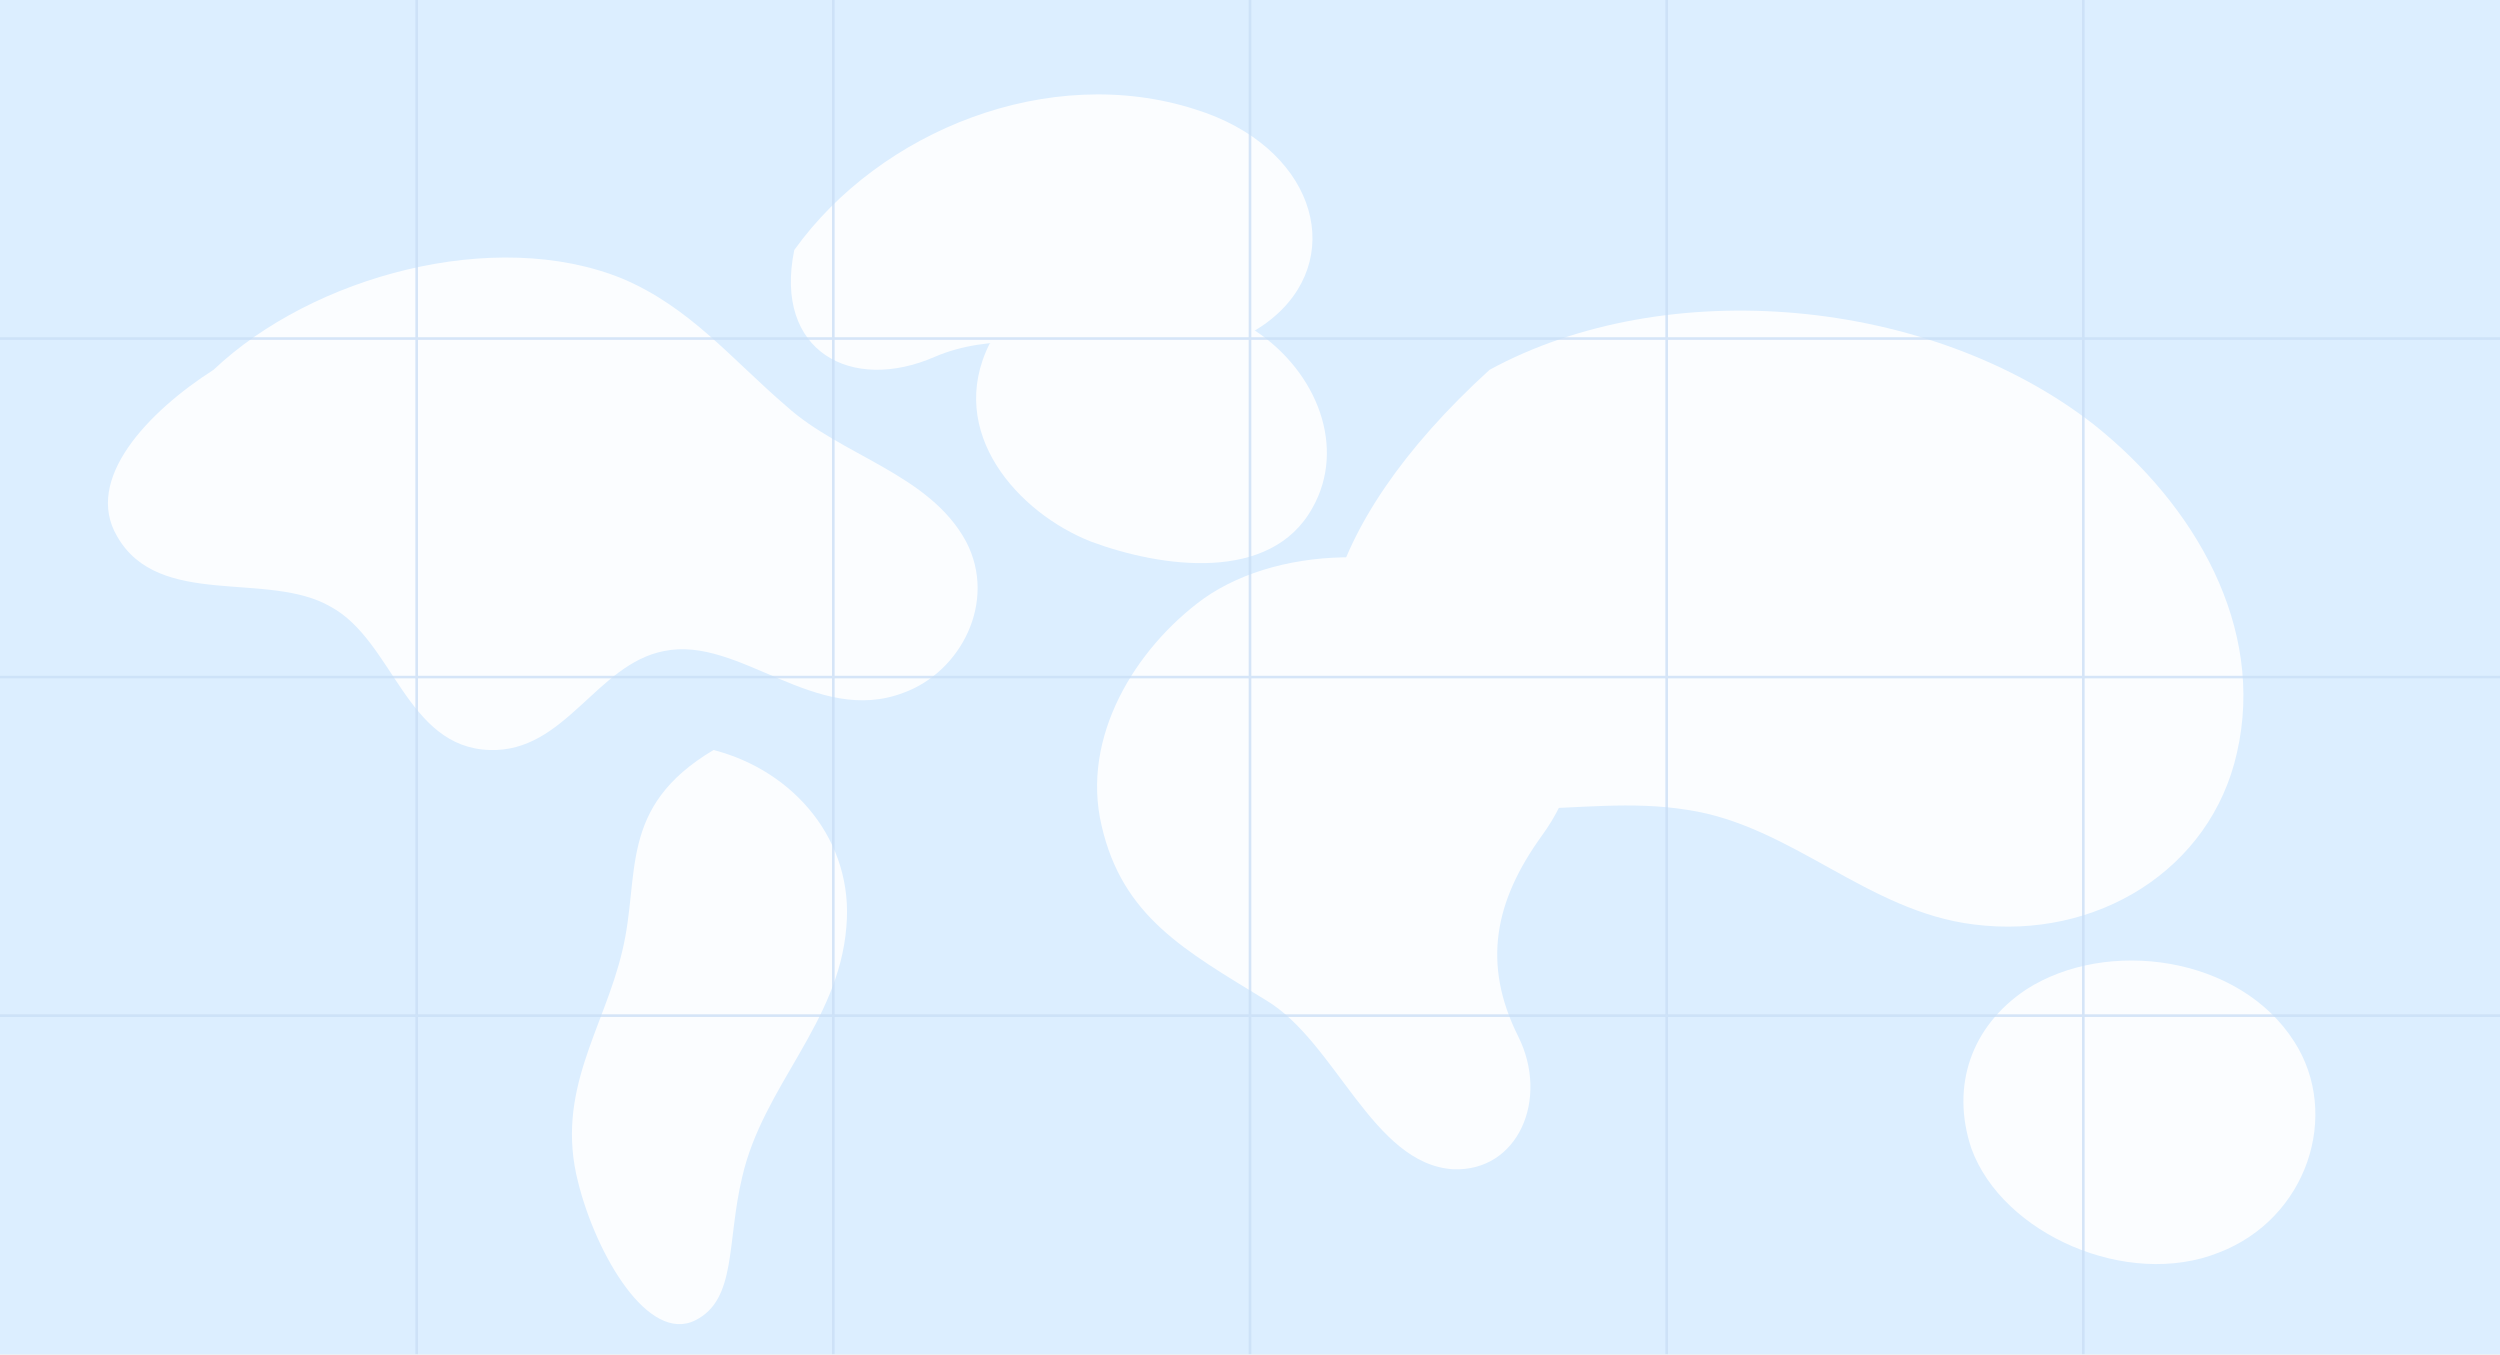
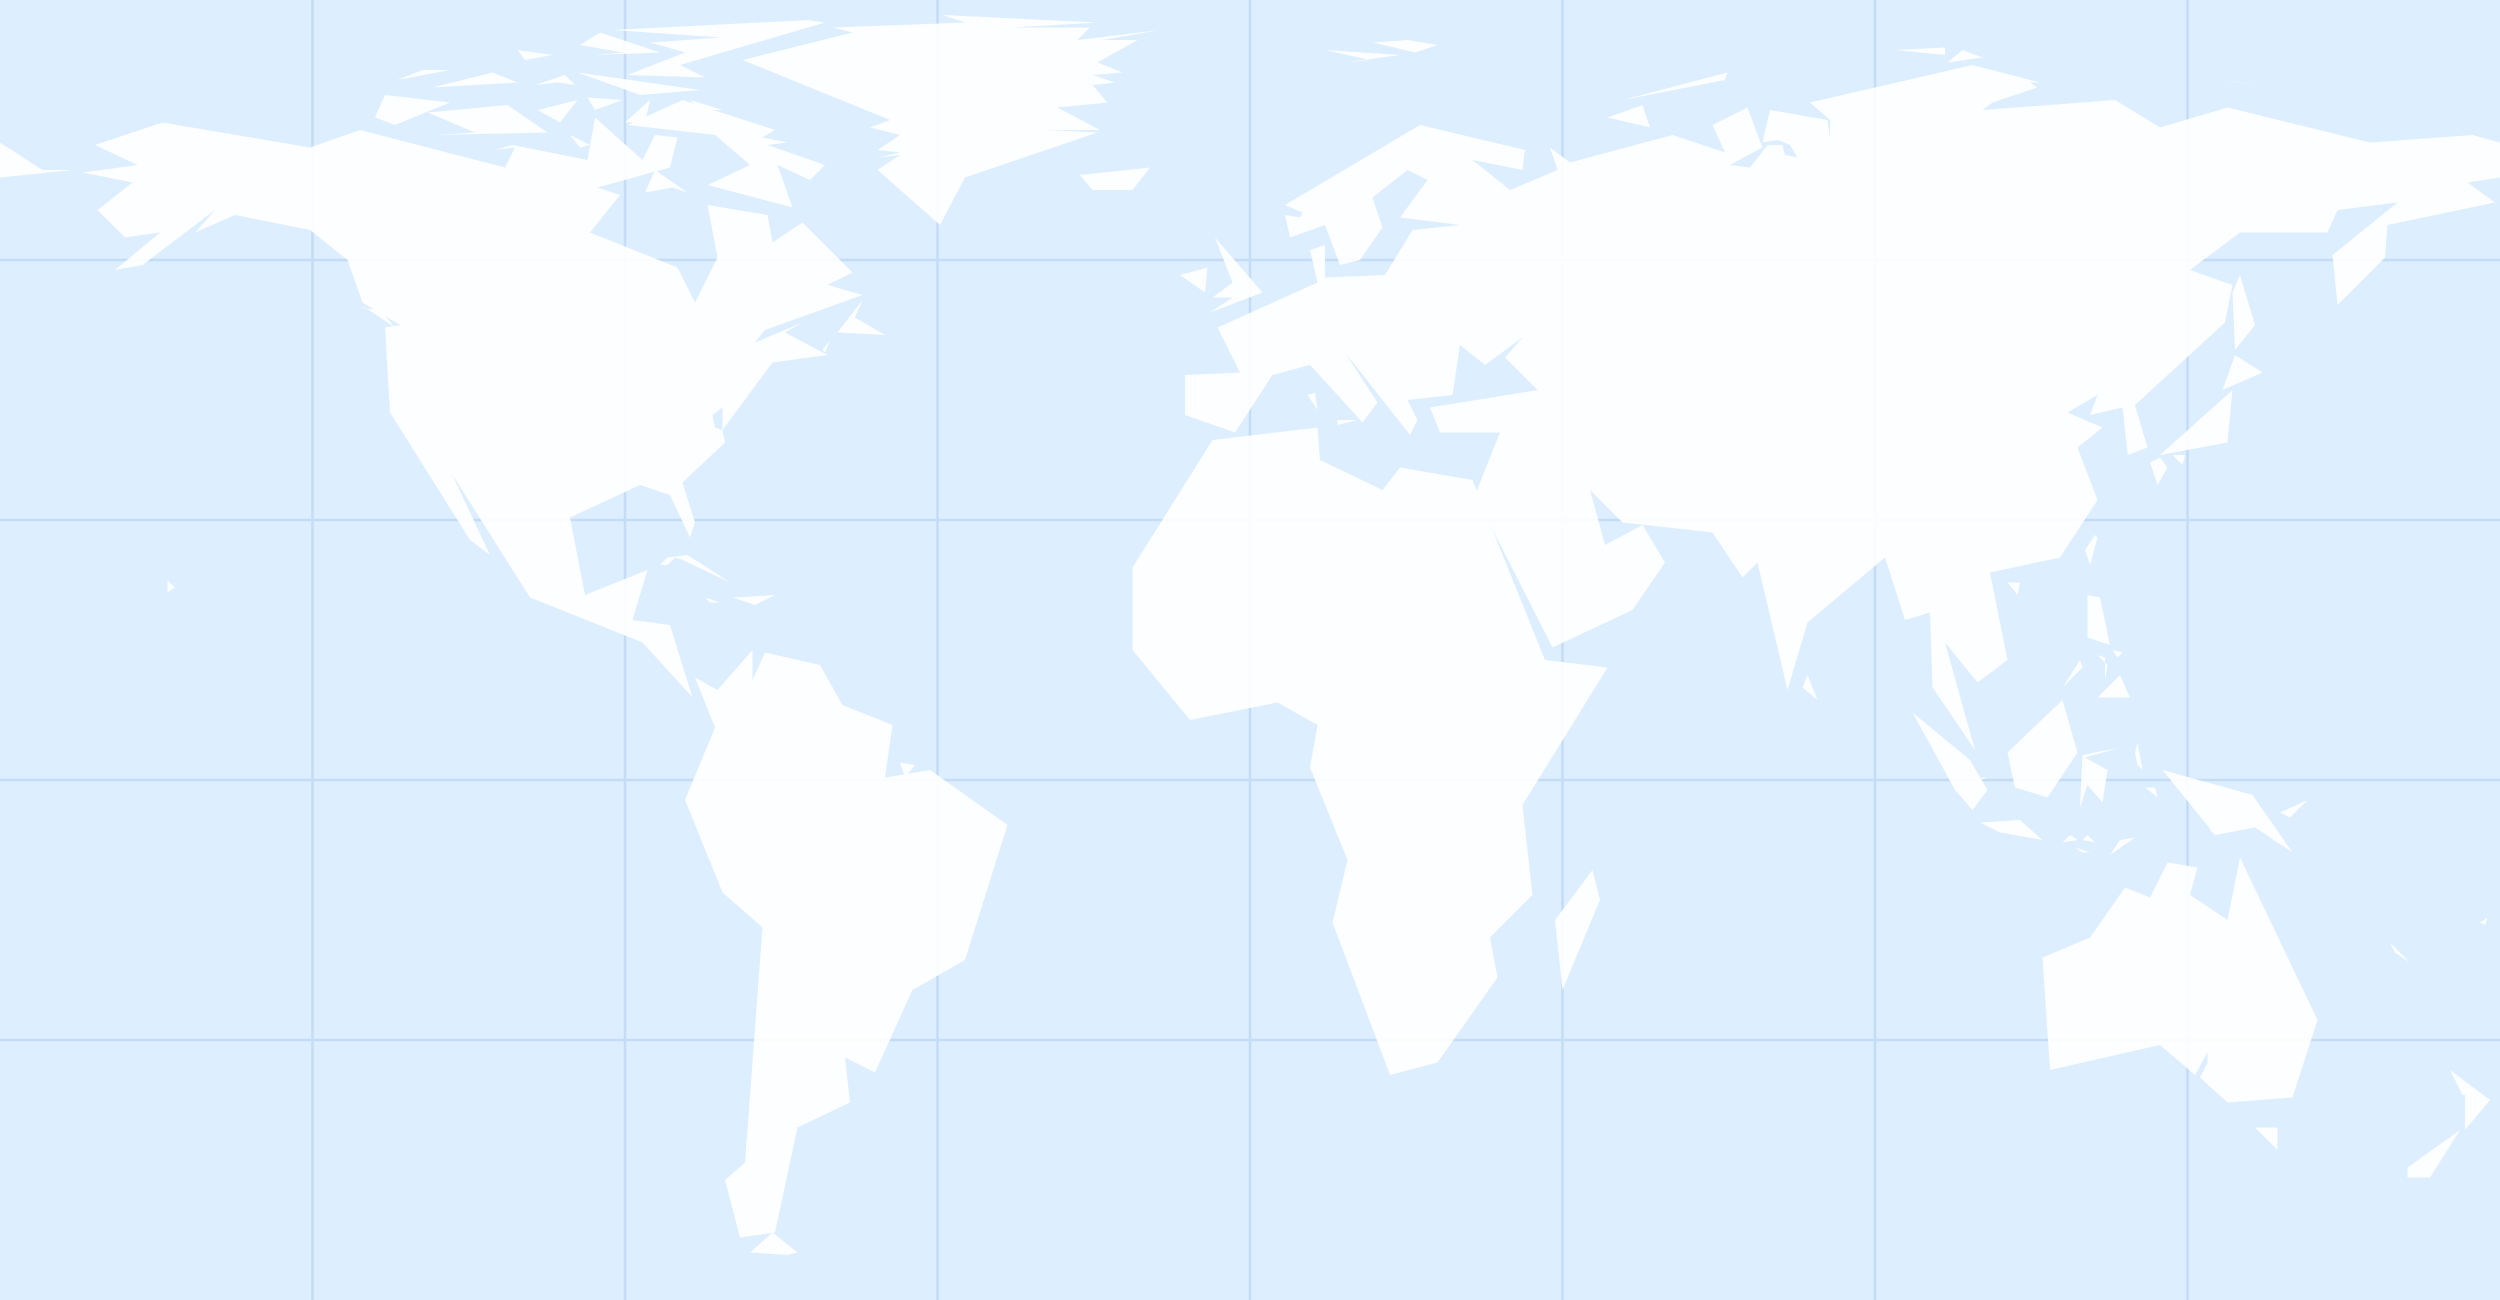
- <svg xmlns="http://www.w3.org/2000/svg" viewBox="0 0 960 520" role="img" aria-label="Soft world map background">
-   <rect width="960" height="520" fill="#dceeff" />
-   <g fill="#ffffff" opacity="0.88">
-     <path d="M82 142c38-36 108-55 157-35 26 11 42 31 63 49 21 19 55 26 69 52 12 23-2 50-24 58-34 13-63-22-92-16-26 5-38 39-67 38-32-1-37-42-61-55-24-14-66 1-82-27-13-22 12-48 37-64z" />
-     <path d="M274 288c31 8 54 35 51 68-3 37-32 61-40 96-6 25-2 47-18 55-18 9-38-25-45-53-9-35 10-59 17-89 7-29-2-55 35-77z" />
-     <path d="M380 132c27-24 72-25 102-5 24 16 35 45 22 68-16 29-58 23-85 13-28-11-56-42-39-76z" />
-     <path d="M462 230c31-22 84-21 117 1 31 21 35 60 13 90-18 25-23 49-9 77 12 24 0 52-25 51-31-2-45-49-72-65-31-19-55-32-63-67-8-34 13-68 39-87z" />
-     <path d="M572 142c68-37 169-28 232 21 39 31 66 78 55 126-10 45-54 72-101 66-41-5-70-38-110-44-43-7-84 12-119-18-36-31-24-90 43-151z" />
-     <path d="M778 380c31-20 82-13 103 20 18 28 5 68-29 81-35 14-83-7-95-40-8-24 0-47 21-61z" />
-     <path d="M305 96c33-46 98-72 154-54 45 14 58 55 31 79-35 31-89-2-131 16-32 14-62-2-54-41z" />
+ <svg xmlns="http://www.w3.org/2000/svg" viewBox="0 0 1000 520" aria-hidden="true">
+   <rect width="1000" height="520" fill="#dceeff" />
+   <g class="grid" fill="none" stroke="#bdd6f3" stroke-width="1" opacity=".72">
+     <path d="M125,0V520" />
+     <path d="M250,0V520" />
+     <path d="M375,0V520" />
+     <path d="M500,0V520" />
+     <path d="M625,0V520" />
+     <path d="M750,0V520" />
+     <path d="M875,0V520" />
+     <path d="M0,104H1000" />
+     <path d="M0,208H1000" />
+     <path d="M0,312H1000" />
+     <path d="M0,416H1000" />
  </g>
-   <g fill="none" stroke="#c8ddf5" stroke-width="1" opacity="0.75">
-     <path d="M0 130h960M0 260h960M0 390h960M160 0v520M320 0v520M480 0v520M640 0v520M800 0v520" />
+   <g class="land" fill="#fff" opacity=".92">
+     <path d="M0,57L17,68L29,68L0,71L0,57Z" />
+     <path d="M1000,71L987,73L998,81L955,90L954,103L935,122L933,102L959,81L935,84L931,93L896,93L876,108L893,114L890,129L854,162L859,179L851,182L851,181L849,163L836,166L839,158L827,165L841,171L831,179L839,200L824,223L796,229L803,264L791,273L778,257L790,300L773,275L772,245L762,248L754,223L723,249L715,276L703,225L697,231L685,213L649,209L636,196L642,218L657,210L666,225L653,244L621,259L590,198L600,173L576,173L572,163L615,156L602,143L609,135L594,146L584,138L581,158L563,160L567,168L564,174L538,141L551,161L545,169L524,146L509,150L494,173L474,166L474,150L496,149L487,131L527,113L524,100L530,98L530,111L554,110L565,92L584,90L560,87L571,72L563,68L549,79L553,91L544,104L536,106L530,90L516,95L514,86L520,87L521,85L514,82L568,50L610,60L609,68L589,64L604,76L623,68L620,59L628,65L669,54L690,61L685,50L699,43L705,59L692,66L700,67L707,58L713,58L714,62L719,63L716,58L711,56L705,57L708,44L731,48L732,55L732,48L724,41L789,26L816,33L812,33L815,35L797,41L793,44L846,40L864,51L891,43L948,57L989,54L1000,57L1000,71Z" />
+     <path d="M589,192L618,264L643,267L609,322L613,358L596,375L599,391L575,425L556,430L533,369L539,344L524,307L527,290L511,281L476,288L453,260L453,227L485,176L527,171L528,184L553,196L560,187L589,192Z" />
+     <path d="M268,250L277,279L257,257L212,239L181,190L196,222L188,216L156,165L154,131L160,130L145,121L139,104L124,92L94,86L78,93L86,84L57,106L46,108L64,93L50,95L39,84L53,73L33,69L55,66L38,58L65,49L124,59L144,52L202,67L206,59L198,60L205,58L235,64L238,47L257,64L262,54L271,55L268,67L239,75L248,78L236,93L271,107L278,121L287,103L283,82L307,86L309,97L321,89L341,109L331,114L345,118L306,132L302,137L321,129L314,133L331,142L309,145L289,172L289,163L285,166L286,171L289,172L290,177L273,193L278,209L276,215L268,198L256,194L228,207L234,238L259,228L253,248L268,250Z" />
+     <path d="M296,495L290,472L298,465L305,371L289,357L274,320L286,291L278,271L287,276L301,260L301,272L306,261L328,266L337,282L357,290L354,311L372,308L403,330L386,384L365,396L350,429L338,423L340,441L319,451L310,493L296,495Z" />
+     <path d="M917,439L891,441L880,431L883,425L883,421L878,430L864,418L820,428L817,383L836,375L850,355L860,359L867,345L879,347L876,358L891,368L896,343L927,408L917,439Z" />
+     <path d="M376,90L351,68L360,65L351,68L360,62L351,63L360,61L351,60L360,54L348,51L356,48L297,24L341,13L333,11L386,9L377,6L439,9L405,11L436,11L431,16L464,12L441,16L455,16L439,25L449,29L437,30L446,33L437,34L443,41L423,43L440,52L419,52L439,53L386,71L376,90Z" />
+     <path d="M917,341L902,331L886,334L865,308L901,318L917,341Z" />
+     <path d="M819,319L806,315L803,301L825,280L831,301L819,319Z" />
+     <path d="M625,396L622,368L637,348L640,360L625,396Z" />
+     <path d="M317,83L283,74L300,66L286,54L251,50L273,40L310,52L305,55L315,57L307,58L330,66L324,72L311,66L317,83Z" />
+     <path d="M789,324L782,316L765,285L788,304L795,316L789,324Z" />
+     <path d="M891,177L864,182L893,156L891,177Z" />
+     <path d="M219,53L174,54L190,53L171,45L203,42L219,53Z" />
+     <path d="M505,117L484,125L493,119L485,119L493,113L486,95L505,117Z" />
+     <path d="M245,12L323,8L330,9L272,26L282,31L251,30L274,21L260,17L288,15L245,12Z" />
+     <path d="M832,323L833,302L848,299L834,303L843,308L841,321L835,314L832,323Z" />
+     <path d="M972,471L963,471L963,467L984,452L972,471Z" />
+     <path d="M817,336L800,333L792,329L808,328L817,336Z" />
+     <path d="M986,452L986,438L985,438L980,428L996,440L986,452Z" />
+     <path d="M354,134L335,133L345,120L342,127L354,134Z" />
+     <path d="M292,233L273,224L270,223L267,226L264,226L267,223L275,222L292,233Z" />
+     <path d="M844,258L835,255L835,238L840,239L844,258Z" />
+     <path d="M453,76L437,76L432,70L460,67L453,76Z" />
+     <path d="M852,279L839,279L848,270L852,279Z" />
+     <path d="M482,117L472,110L483,107L482,117Z" />
+     <path d="M905,149L889,156L894,142L905,149Z" />
+     <path d="M894,140L893,117L896,110L902,130L894,140Z" />
+     <path d="M310,238L302,242L293,239L310,238Z" />
+     <path d="M180,41L158,50L150,47L154,38L180,41Z" />
+     <path d="M727,280L721,275L723,270L727,280Z" />
+     <path d="M911,460L902,451L911,451L911,460Z" />
+     <path d="M256,38L231,29L280,36L256,38Z" />
+     <path d="M319,501L315,502L300,501L309,493L319,501Z" />
+     <path d="M690,32L649,40L691,29L690,32Z" />
+     <path d="M275,77L269,75L258,77L262,68L275,77Z" />
+     <path d="M207,33L173,35L197,29L207,33Z" />
+     <path d="M238,22L249,21L232,18L240,13L264,21L238,22Z" />
+     <path d="M560,22L538,25L548,24L530,20L560,22Z" />
+     <path d="M362,311L360,305L366,306L362,311Z" />
+     <path d="M863,194L860,185L864,183L867,187L863,194Z" />
+     <path d="M836,226L834,220L838,214L839,215L836,226Z" />
+     <path d="M923,320L916,327L912,325L923,320Z" />
+     <path d="M260,40L258,49L250,49L260,40Z" />
+     <path d="M807,238L803,233L808,233L807,238Z" />
+     <path d="M231,40L224,49L215,44L231,40Z" />
+     <path d="M660,51L643,47L657,42L660,51Z" />
+     <path d="M158,131L146,123L143,123L152,124L158,131Z" />
+     <path d="M844,342L848,336L854,335L844,342Z" />
+     <path d="M543,168L535,170L535,168L543,168Z" />
+     <path d="M238,44L235,39L249,40L238,44Z" />
+     <path d="M527,164L523,158L526,157L527,164Z" />
+     <path d="M896,33L886,32L904,34L896,33Z" />
+     <path d="M873,186L869,182L874,182L873,186Z" />
+     <path d="M855,297L857,308L855,306L854,301L855,297Z" />
+     <path d="M863,319L858,315L862,315L863,319Z" />
+     <path d="M964,385L958,381L956,377L964,385Z" />
+     <path d="M230,34L223,33L214,34L226,30L230,34Z" />
+     <path d="M169,28L180,28L159,32L169,28Z" />
+     <path d="M825,337L828,334L831,336L825,337Z" />
+     <path d="M778,22L758,20L778,19L778,22Z" />
+     <path d="M575,18L566,21L549,17L563,16L575,18Z" />
+     <path d="M835,334L838,337L833,336L835,334Z" />
+     <path d="M232,59L228,54L236,58L232,59Z" />
+     <path d="M843,266L842,272L842,265L843,266Z" />
+     <path d="M849,261L847,263L845,260L849,261Z" />
+     <path d="M886,334L884,332L886,332L886,334Z" />
+     <path d="M795,311L792,312L793,311L795,311Z" />
+     <path d="M833,267L825,275L832,264L833,267Z" />
+     <path d="M842,265L839,262L842,263L842,265Z" />
+     <path d="M221,22L210,24L207,20L221,22Z" />
+     <path d="M779,25L785,20L793,23L779,25Z" />
+     <path d="M280,44L276,40L289,44L280,44Z" />
+     <path d="M288,241L284,241L282,239L288,241Z" />
+     <path d="M836,341L833,341L830,339L836,341Z" />
+     <path d="M332,136L330,141L329,140L332,136Z" />
+     <path d="M995,367L994,370L992,369L995,367Z" />
+     <path d="M70,235L67,237L67,232L70,235Z" />
  </g>
</svg>
